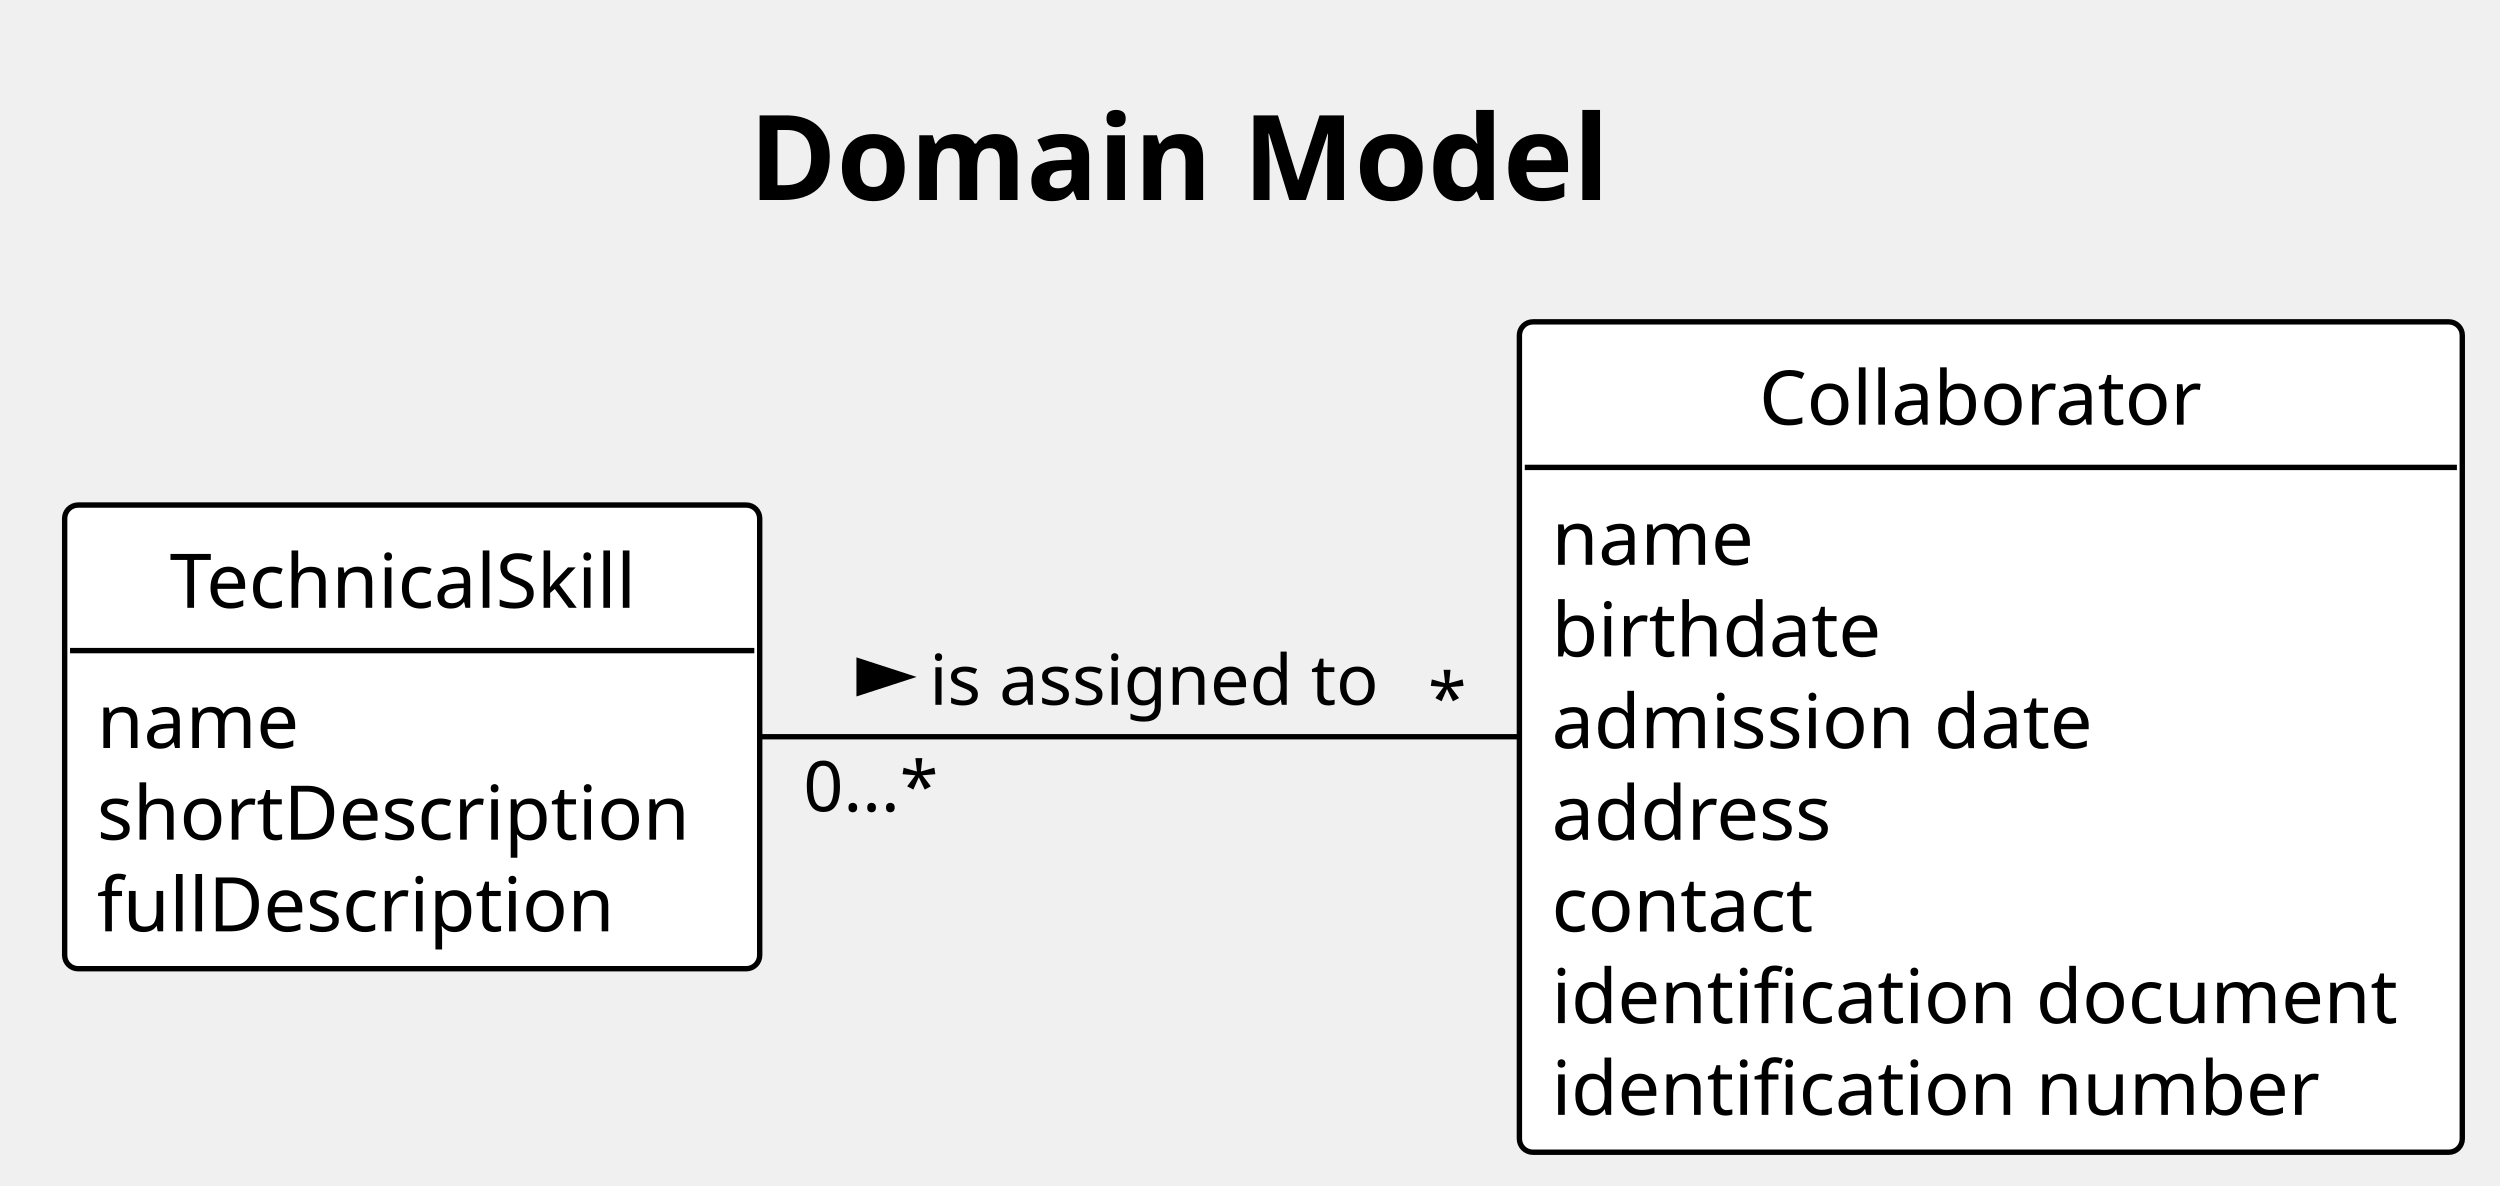
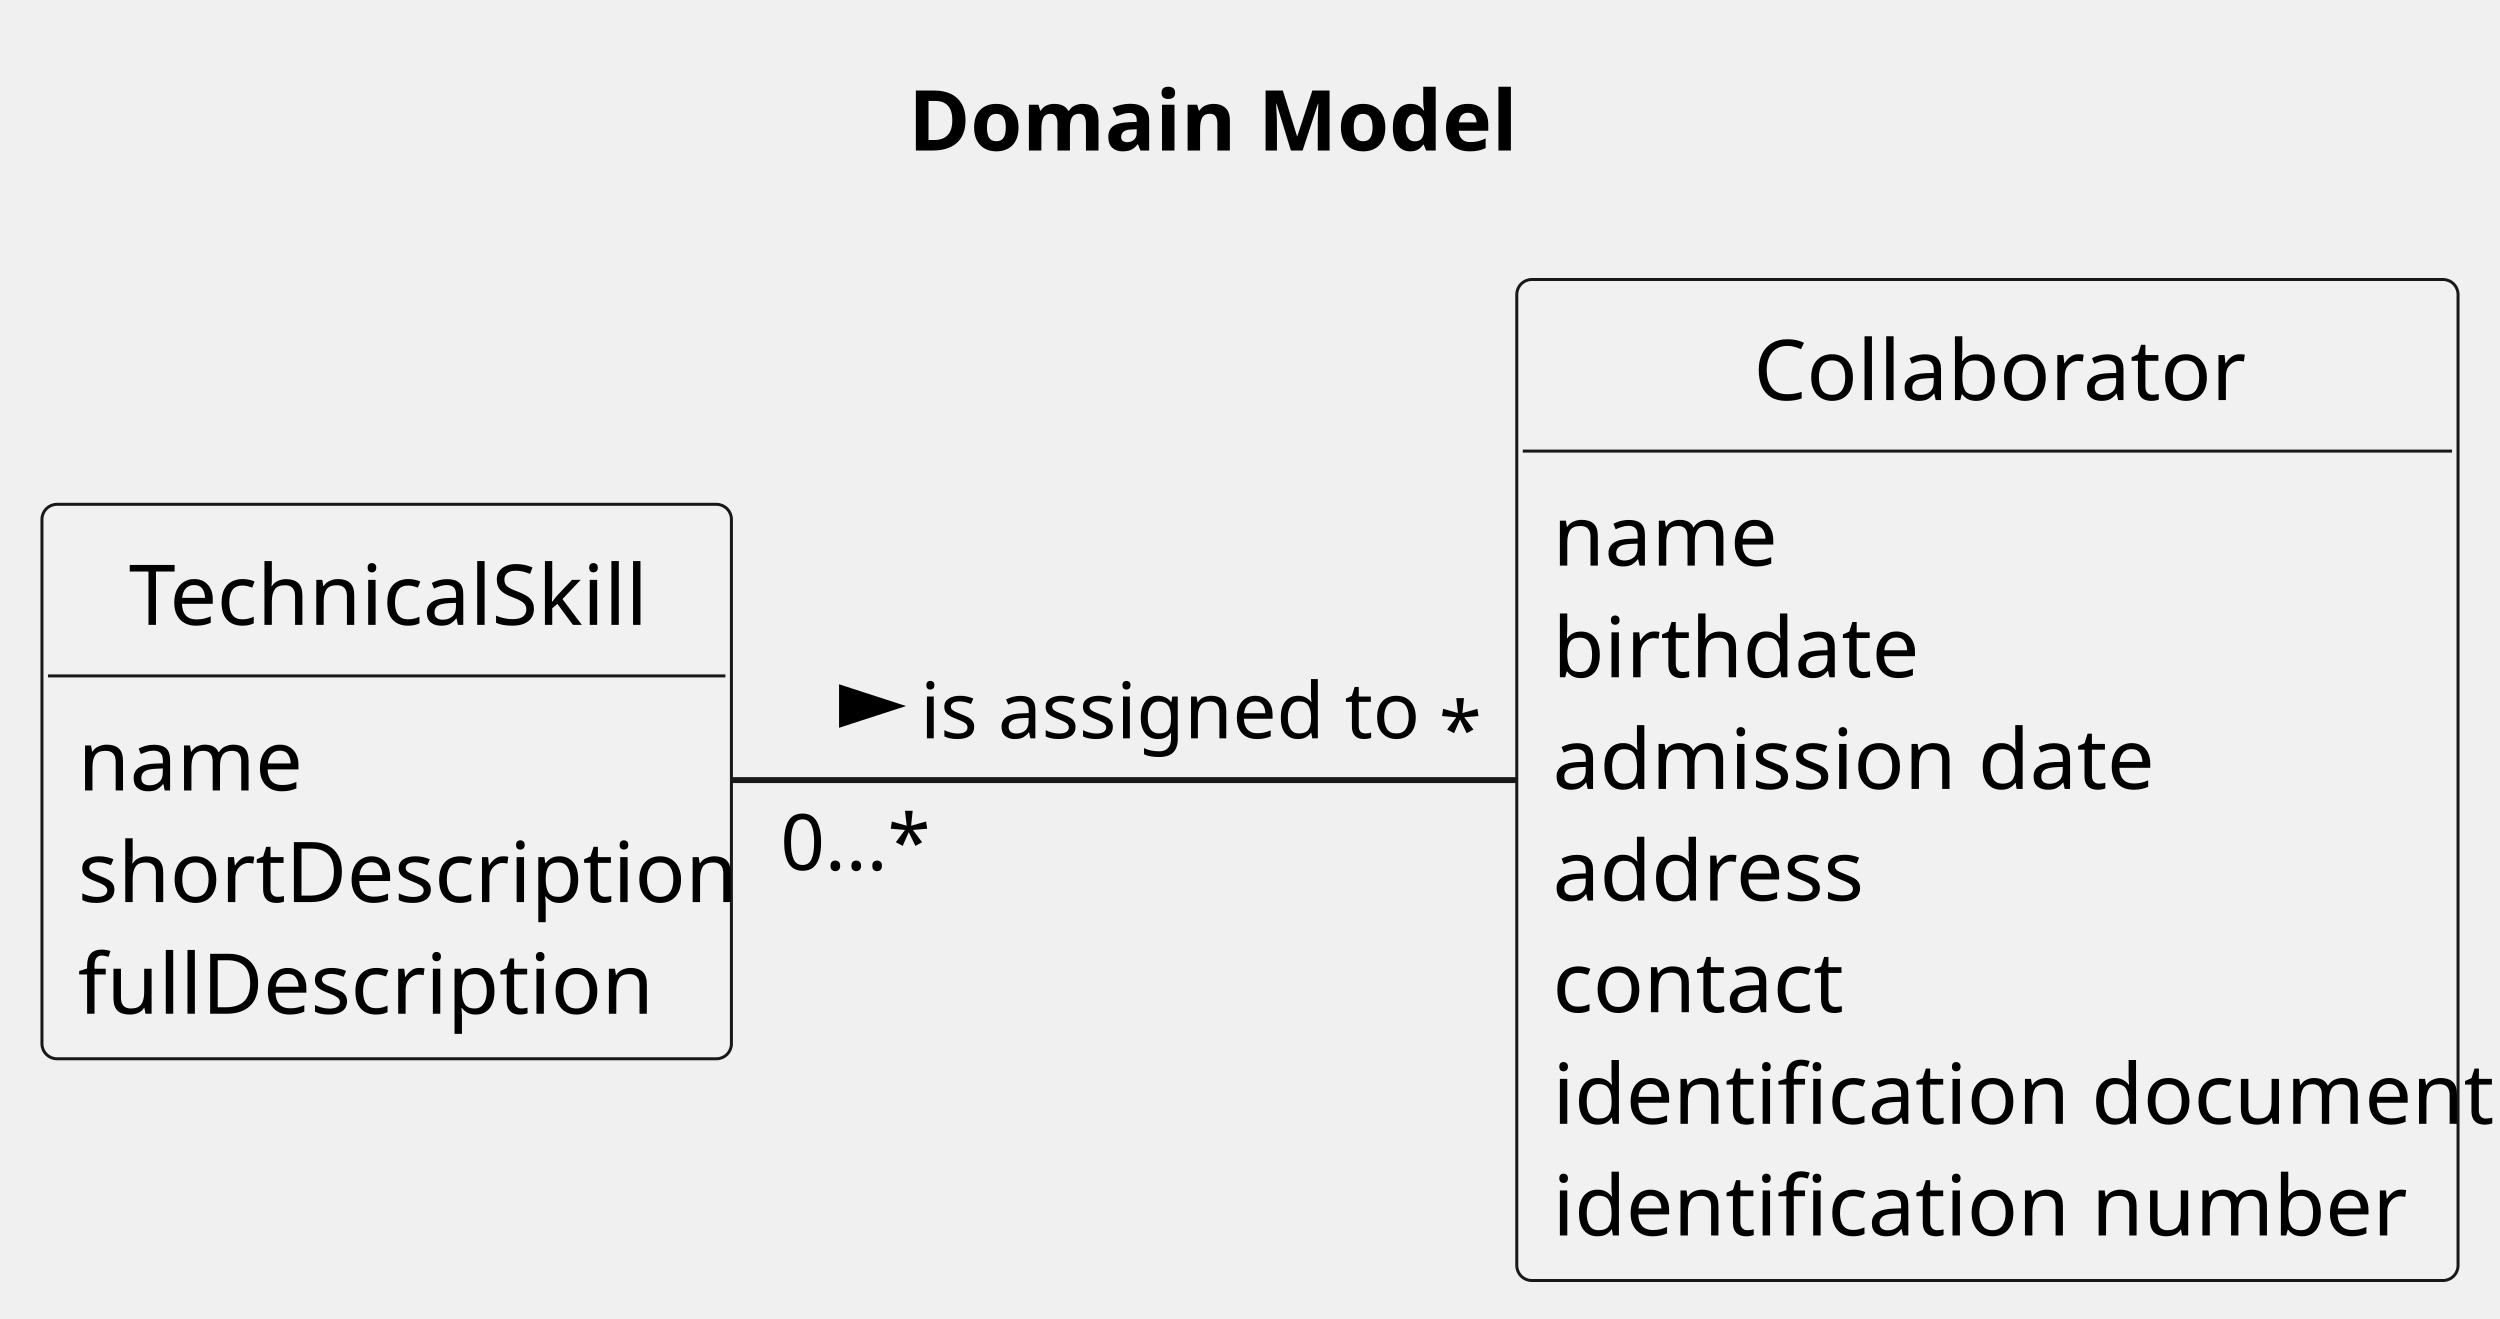
- <svg xmlns="http://www.w3.org/2000/svg" contentStyleType="text/css" height="220px" preserveAspectRatio="none" style="width:464px;height:220px;background:#FFFFFF;" version="1.1" viewBox="0 0 464 220" width="464px" zoomAndPan="magnify">
+ <svg xmlns="http://www.w3.org/2000/svg" contentStyleType="text/css" height="220px" preserveAspectRatio="none" style="width:417px;height:220px;background:#FFFFFF;" version="1.1" viewBox="0 0 417 220" width="417px" zoomAndPan="magnify">
  <defs />
  <g>
-     <text fill="#000000" font-family="Verdana" font-size="22" font-weight="bold" lengthAdjust="spacing" textLength="177" x="139" y="37.118">Domain Model</text>
+     <text fill="#000000" font-family="sans-serif" font-size="14" font-weight="bold" lengthAdjust="spacing" textLength="100" x="151.5" y="25.107">Domain Model</text>
    <g id="elem_Collaborator">
-       <rect codeLine="12" fill="#FFFFFF" height="154.117" id="Collaborator" rx="2.5" ry="2.5" style="stroke:#000000;stroke-width:1.0;" width="175" x="282" y="59.737" />
-       <text fill="#000000" font-family="Verdana" font-size="14" lengthAdjust="spacing" textLength="86" x="326.5" y="78.812">Collaborator</text>
-       <line style="stroke:#000000;stroke-width:1.0;" x1="283" x2="456" y1="86.752" y2="86.752" />
-       <text fill="#000000" font-family="Verdana" font-size="14" lengthAdjust="spacing" textLength="38" x="288" y="104.827">name</text>
-       <text fill="#000000" font-family="Verdana" font-size="14" lengthAdjust="spacing" textLength="64" x="288" y="121.842">birthdate</text>
-       <text fill="#000000" font-family="Verdana" font-size="14" lengthAdjust="spacing" textLength="106" x="288" y="138.856">admission date</text>
-       <text fill="#000000" font-family="Verdana" font-size="14" lengthAdjust="spacing" textLength="56" x="288" y="155.871">address</text>
-       <text fill="#000000" font-family="Verdana" font-size="14" lengthAdjust="spacing" textLength="52" x="288" y="172.886">contact</text>
-       <text fill="#000000" font-family="Verdana" font-size="14" lengthAdjust="spacing" textLength="163" x="288" y="189.9">identification document</text>
-       <text fill="#000000" font-family="Verdana" font-size="14" lengthAdjust="spacing" textLength="147" x="288" y="206.915">identification number</text>
+       <rect codeLine="11" fill="#F1F1F1" height="166.969" id="Collaborator" rx="2.5" ry="2.5" style="stroke:#181818;stroke-width:0.5;" width="157" x="253" y="46.621" />
+       <text fill="#000000" font-family="sans-serif" font-size="14" lengthAdjust="spacing" textLength="78" x="292.5" y="66.728">Collaborator</text>
+       <line style="stroke:#181818;stroke-width:0.5;" x1="254" x2="409" y1="75.242" y2="75.242" />
+       <text fill="#000000" font-family="sans-serif" font-size="14" lengthAdjust="spacing" textLength="35" x="259" y="94.35">name</text>
+       <text fill="#000000" font-family="sans-serif" font-size="14" lengthAdjust="spacing" textLength="56" x="259" y="112.971">birthdate</text>
+       <text fill="#000000" font-family="sans-serif" font-size="14" lengthAdjust="spacing" textLength="95" x="259" y="131.592">admission date</text>
+       <text fill="#000000" font-family="sans-serif" font-size="14" lengthAdjust="spacing" textLength="51" x="259" y="150.213">address</text>
+       <text fill="#000000" font-family="sans-serif" font-size="14" lengthAdjust="spacing" textLength="46" x="259" y="168.834">contact</text>
+       <text fill="#000000" font-family="sans-serif" font-size="14" lengthAdjust="spacing" textLength="145" x="259" y="187.455">identification document</text>
+       <text fill="#000000" font-family="sans-serif" font-size="14" lengthAdjust="spacing" textLength="131" x="259" y="206.076">identification number</text>
    </g>
    <g id="elem_TechnicalSkill">
-       <rect codeLine="22" fill="#FFFFFF" height="86.059" id="TechnicalSkill" rx="2.5" ry="2.5" style="stroke:#000000;stroke-width:1.0;" width="129" x="12" y="93.737" />
-       <text fill="#000000" font-family="Verdana" font-size="14" lengthAdjust="spacing" textLength="90" x="31.5" y="112.812">TechnicalSkill</text>
-       <line style="stroke:#000000;stroke-width:1.0;" x1="13" x2="140" y1="120.752" y2="120.752" />
-       <text fill="#000000" font-family="Verdana" font-size="14" lengthAdjust="spacing" textLength="38" x="18" y="138.827">name</text>
-       <text fill="#000000" font-family="Verdana" font-size="14" lengthAdjust="spacing" textLength="117" x="18" y="155.842">shortDescription</text>
-       <text fill="#000000" font-family="Verdana" font-size="14" lengthAdjust="spacing" textLength="99" x="18" y="172.856">fullDescription</text>
+       <rect codeLine="21" fill="#F1F1F1" height="92.484" id="TechnicalSkill" rx="2.5" ry="2.5" style="stroke:#181818;stroke-width:0.5;" width="115" x="7" y="84.121" />
+       <text fill="#000000" font-family="sans-serif" font-size="14" lengthAdjust="spacing" textLength="86" x="21.5" y="104.228">TechnicalSkill</text>
+       <line style="stroke:#181818;stroke-width:0.5;" x1="8" x2="121" y1="112.742" y2="112.742" />
+       <text fill="#000000" font-family="sans-serif" font-size="14" lengthAdjust="spacing" textLength="35" x="13" y="131.85">name</text>
+       <text fill="#000000" font-family="sans-serif" font-size="14" lengthAdjust="spacing" textLength="103" x="13" y="150.471">shortDescription</text>
+       <text fill="#000000" font-family="sans-serif" font-size="14" lengthAdjust="spacing" textLength="89" x="13" y="169.092">fullDescription</text>
    </g>
    <g id="link_TechnicalSkill_Collaborator">
-       <path codeLine="28" d="M141.16,136.737 C182.54,136.737 236.73,136.737 281.94,136.737 " fill="none" id="TechnicalSkill-Collaborator" style="stroke:#000000;stroke-width:1.0;" />
-       <polygon fill="#000000" points="168.5,125.637,159.455,122.698,159.455,128.576,168.5,125.637" style="stroke:#000000;stroke-width:1.0;" />
-       <text fill="#000000" font-family="Verdana" font-size="13" lengthAdjust="spacing" textLength="91" x="172.5" y="130.807">is assigned to</text>
-       <text fill="#000000" font-family="Verdana" font-size="13" lengthAdjust="spacing" textLength="32" x="149.1" y="150.582">0...*</text>
-       <text fill="#000000" font-family="Verdana" font-size="13" lengthAdjust="spacing" textLength="9" x="265.029" y="134.192">*</text>
+       <path codeLine="27" d="M122.11,130.121 C160.36,130.121 211.05,130.121 252.98,130.121 " fill="none" id="TechnicalSkill-Collaborator" style="stroke:#181818;stroke-width:1.0;" />
+       <polygon fill="#000000" points="149.5,117.767,140.455,114.828,140.455,120.706,149.5,117.767" style="stroke:#000000;stroke-width:1.0;" />
+       <text fill="#000000" font-family="sans-serif" font-size="13" lengthAdjust="spacing" textLength="81" x="153.5" y="123.149">is assigned to</text>
+       <text fill="#000000" font-family="sans-serif" font-size="13" lengthAdjust="spacing" textLength="24" x="130.159" y="145.121">0...*</text>
+       <text fill="#000000" font-family="sans-serif" font-size="13" lengthAdjust="spacing" textLength="5" x="240.005" y="126.329">*</text>
    </g>
  </g>
</svg>
